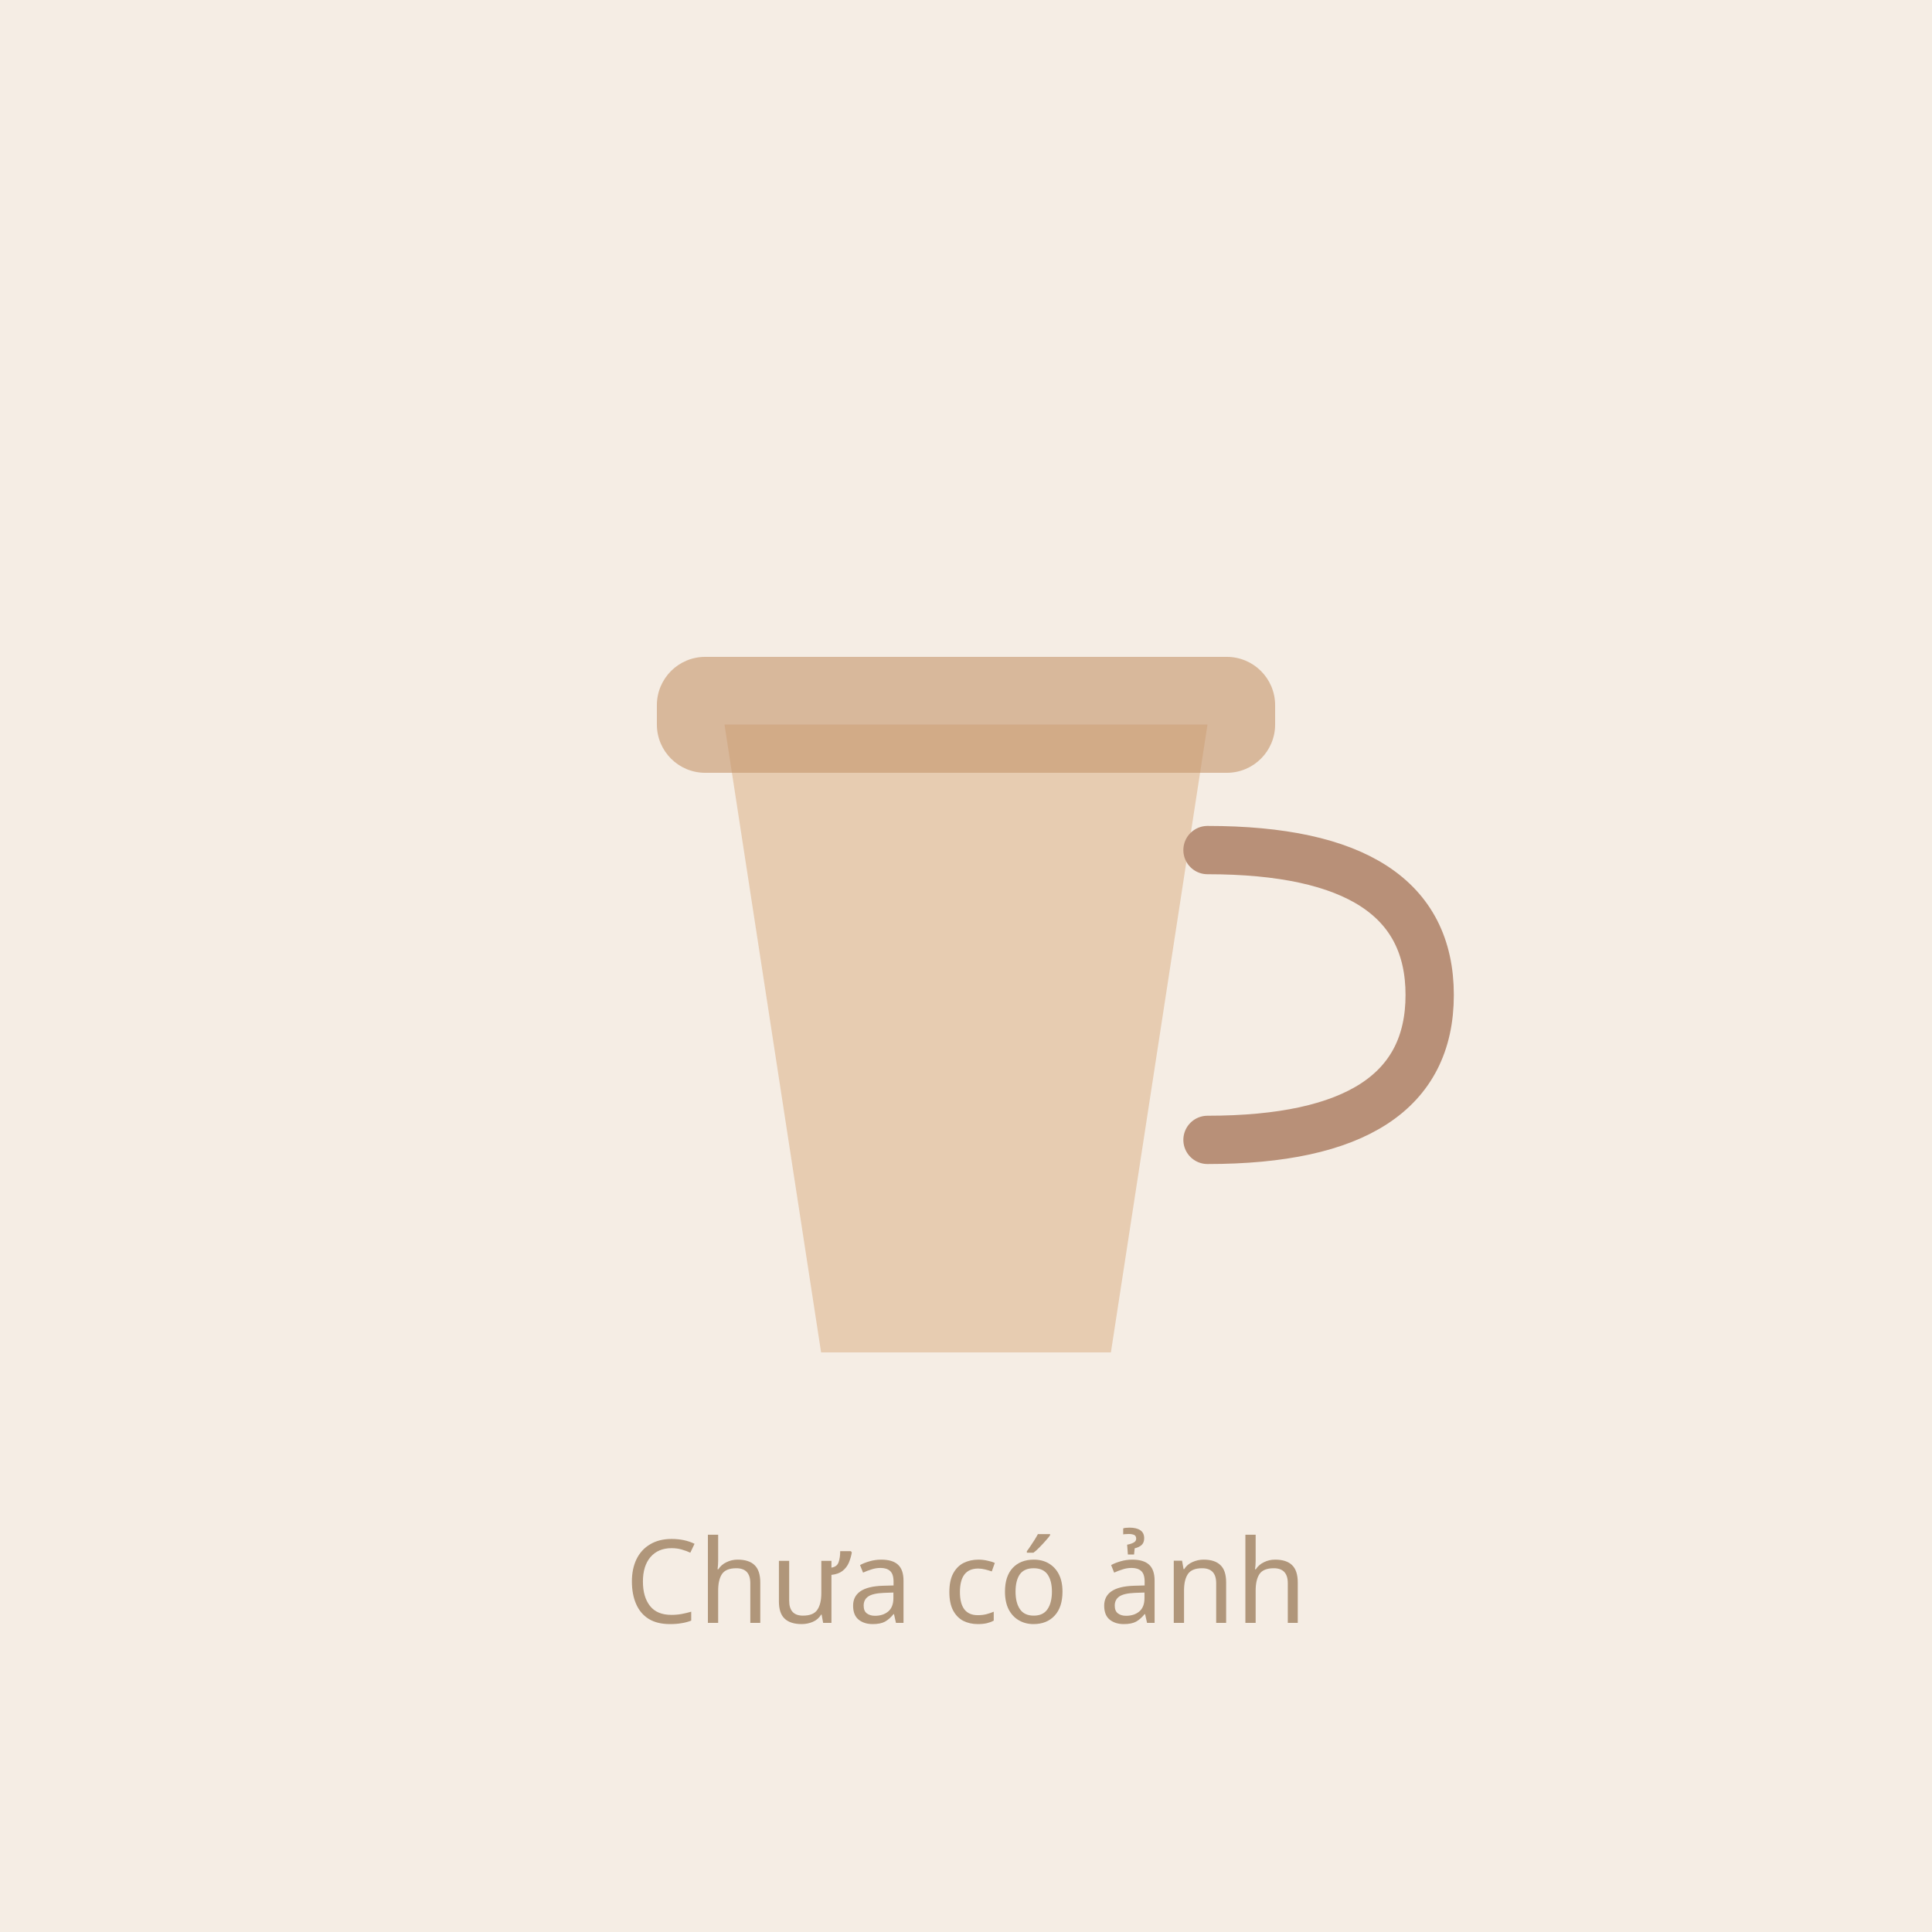
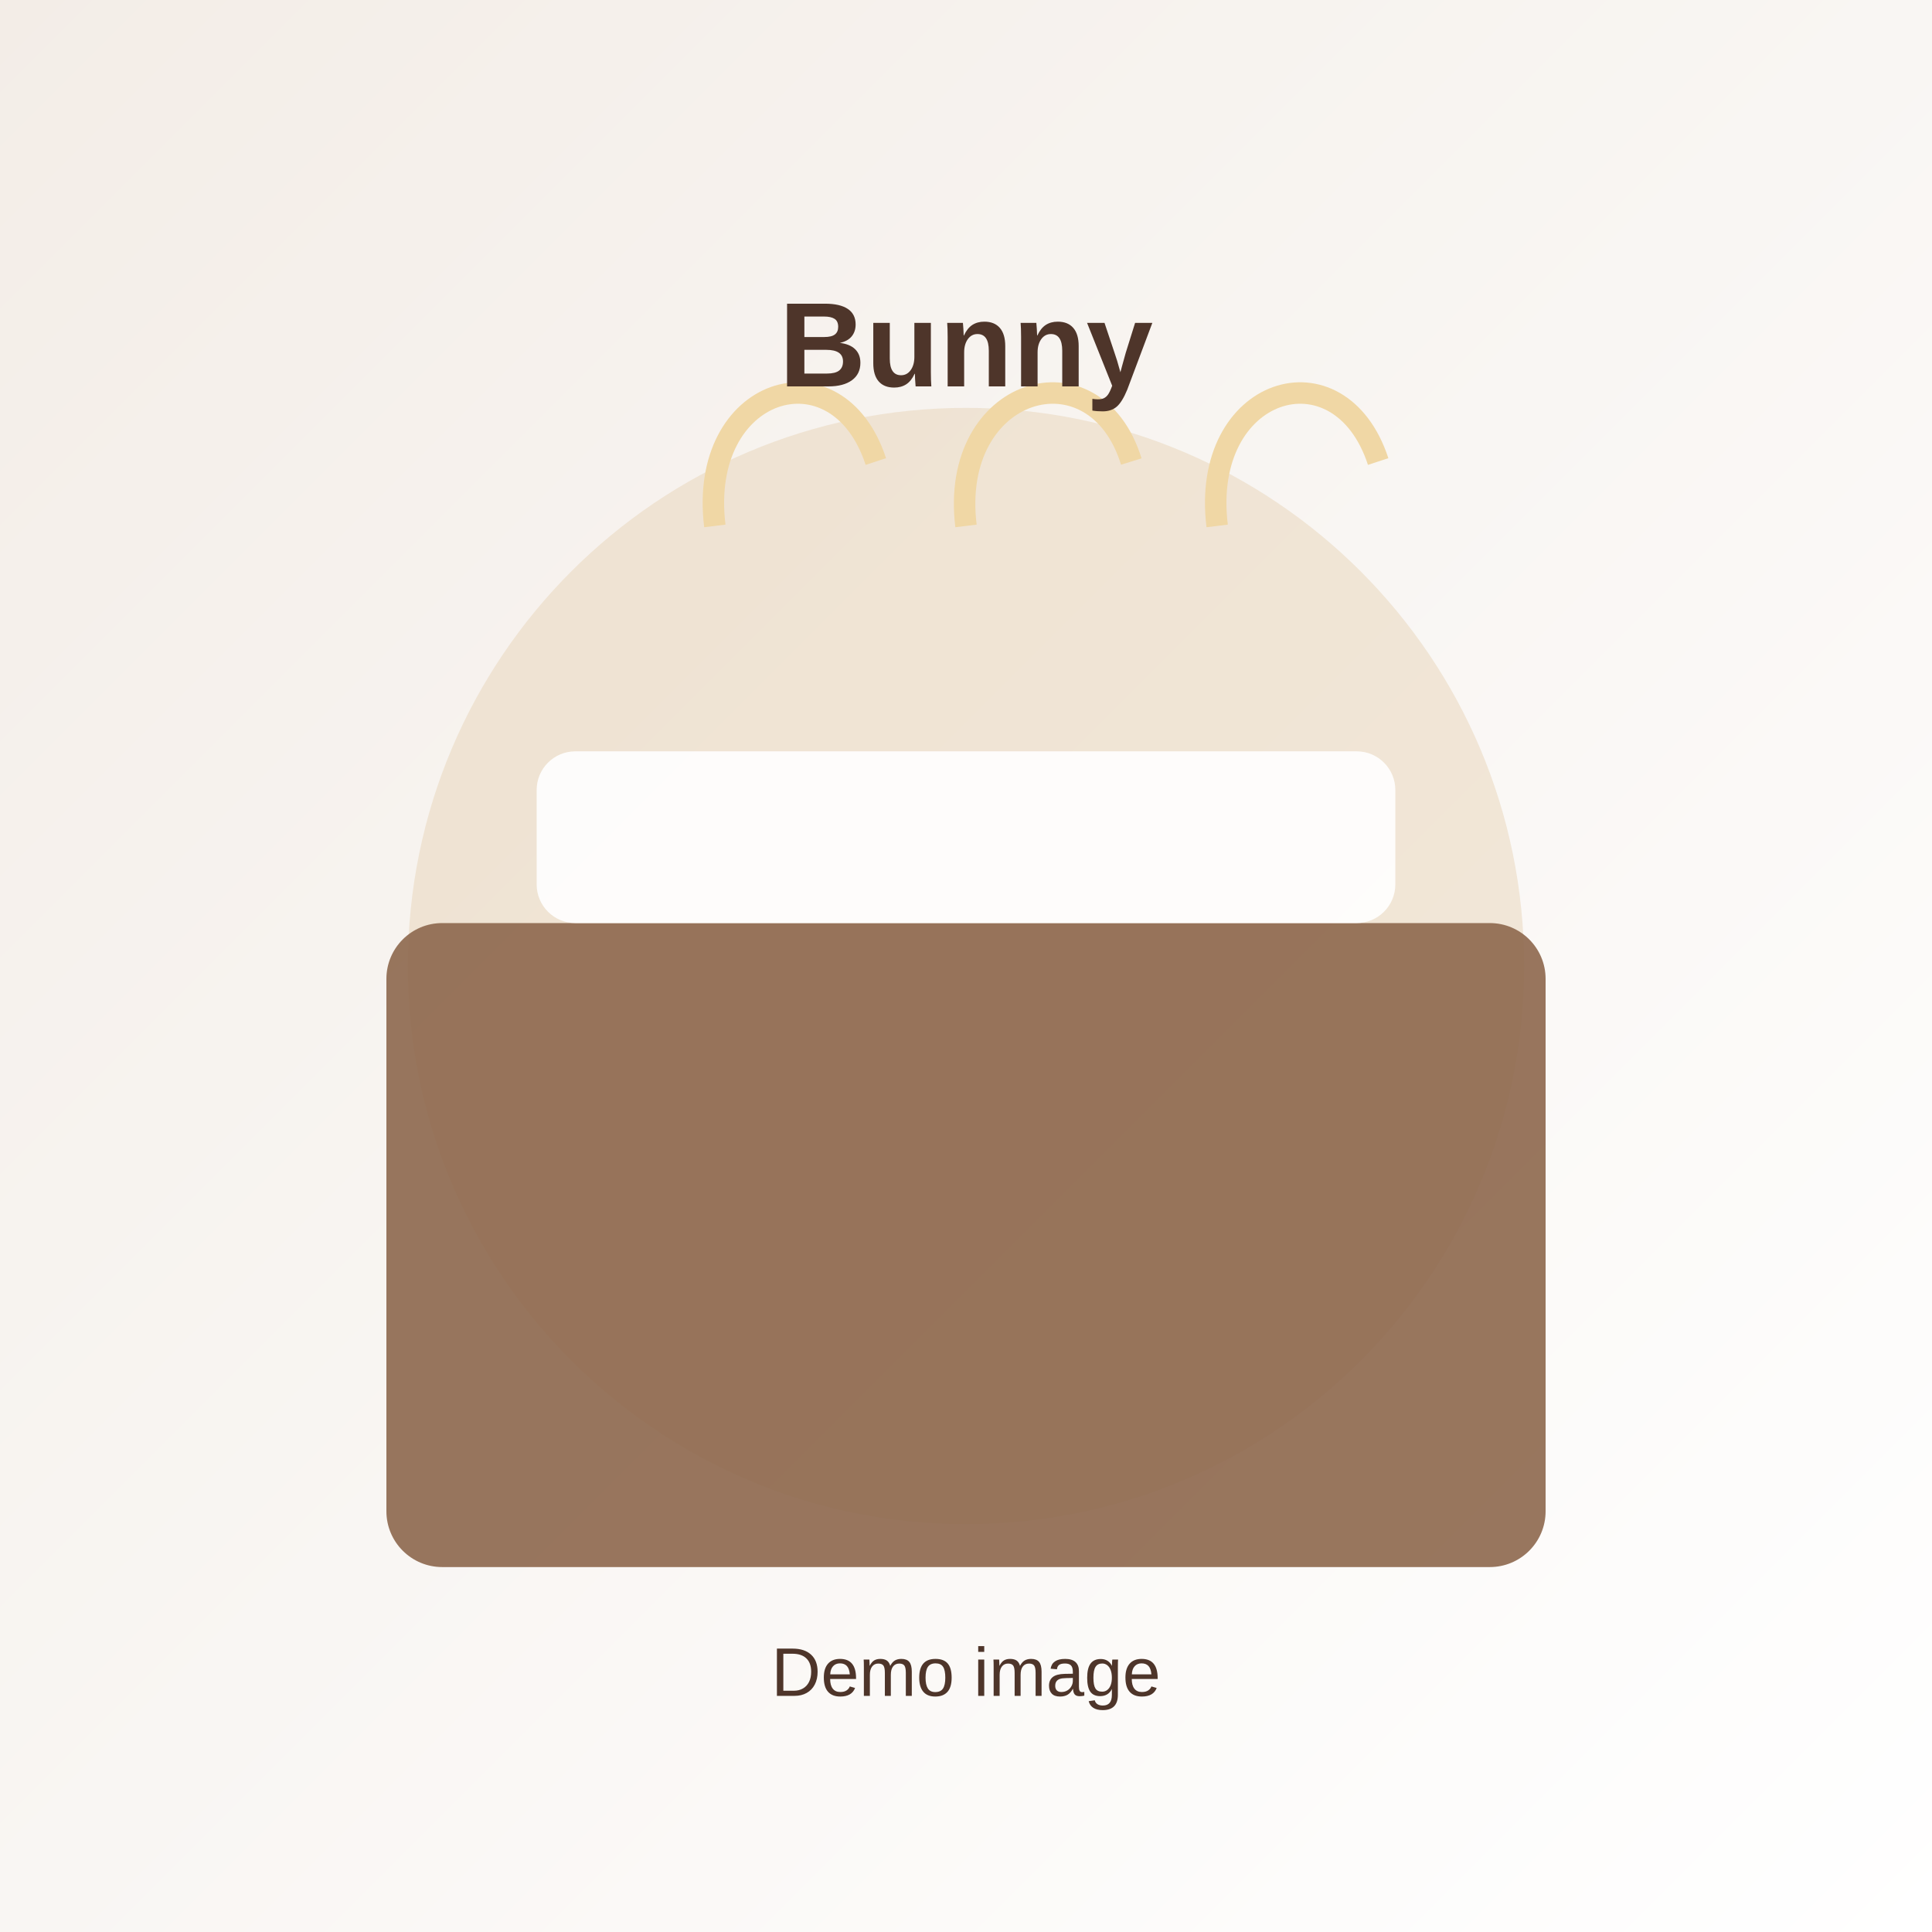
- <svg xmlns="http://www.w3.org/2000/svg" viewBox="0 0 200 200">
-   <rect width="200" height="200" fill="#F5EDE4" />
-   <path d="M75 75 L85 140 L115 140 L125 75 Z" fill="#D4A373" opacity=".45" />
-   <rect x="68" y="68" width="64" height="12" rx="5" fill="#C4946A" opacity=".6" />
-   <path d="M125 88 Q148 88 148 103 Q148 118 125 118" stroke="#B89078" stroke-width="5" fill="none" stroke-linecap="round" />
-   <text x="100" y="168" text-anchor="middle" font-family="sans-serif" font-size="12" fill="#B0967A">Chưa có ảnh</text>
+ <svg xmlns="http://www.w3.org/2000/svg" width="900" height="900" viewBox="0 0 900 900">
+   <defs>
+     <linearGradient id="bg" x1="0" x2="1" y1="0" y2="1">
+       <stop offset="0%" stop-color="#f3ede7" />
+       <stop offset="100%" stop-color="#ffffff" />
+     </linearGradient>
+   </defs>
+   <rect width="900" height="900" fill="url(#bg)" />
+   <circle cx="450" cy="450" r="260" fill="#e7d4b8" opacity="0.5" />
+   <rect x="180" y="430" width="540" height="300" rx="26" fill="#8d684d" fill-opacity="0.9" />
+   <rect x="250" y="350" width="400" height="80" rx="18" fill="#fff" fill-opacity="0.9" />
+   <path d="M333 245 C325 180, 390 160, 408 215" stroke="#f0d7a5" stroke-width="10" fill="none" />
+   <path d="M450 245 C442 180, 510 160, 527 215" stroke="#f0d7a5" stroke-width="10" fill="none" />
+   <path d="M567 245 C559 180, 624 160, 642 215" stroke="#f0d7a5" stroke-width="10" fill="none" />
+   <text x="450" y="180" text-anchor="middle" font-family="Arial, sans-serif" font-size="56" fill="#4e352a" font-weight="700">Bunny</text>
+   <text x="450" y="790" text-anchor="middle" font-family="Arial, sans-serif" font-size="32" fill="#4e352a">Demo image</text>
</svg>
